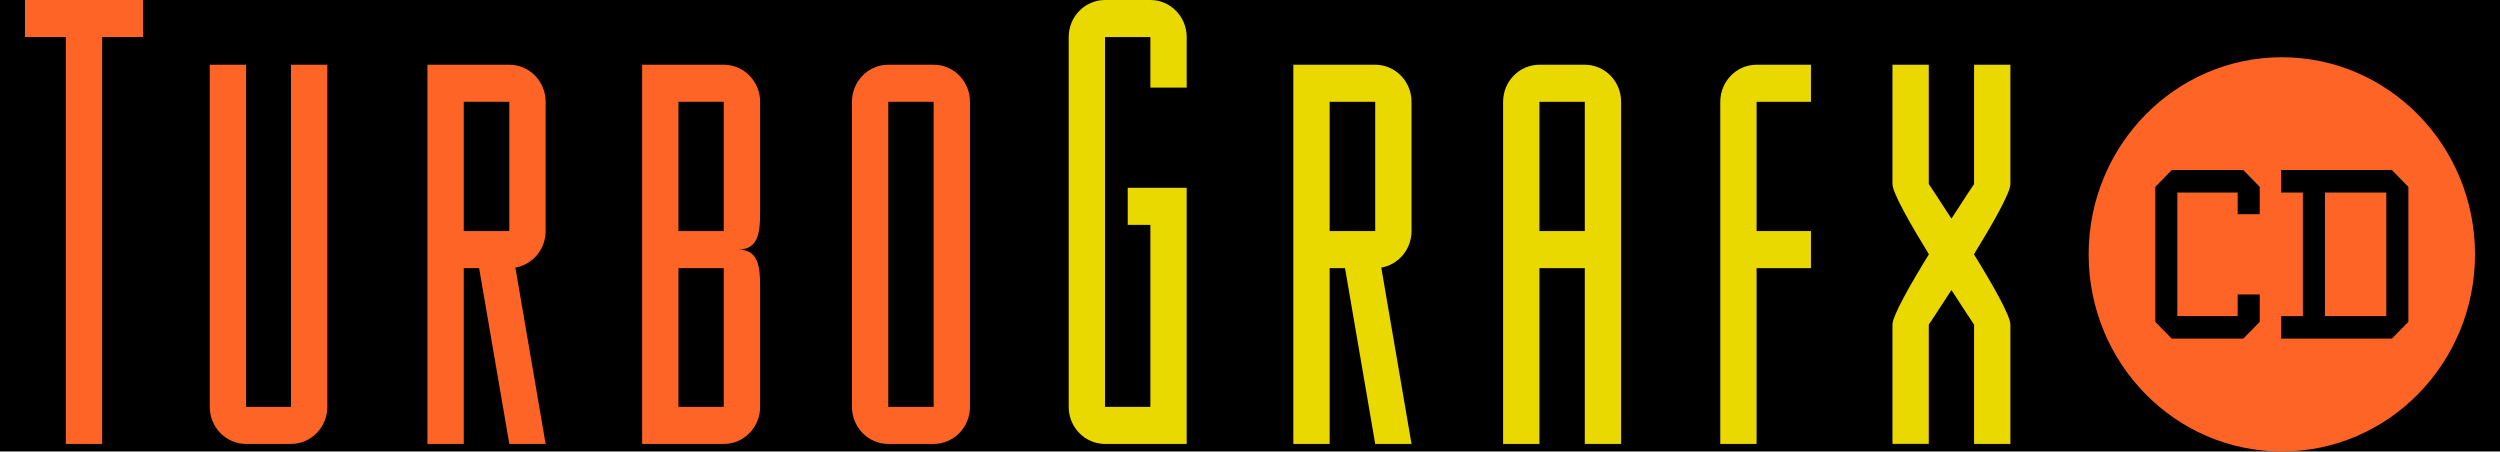
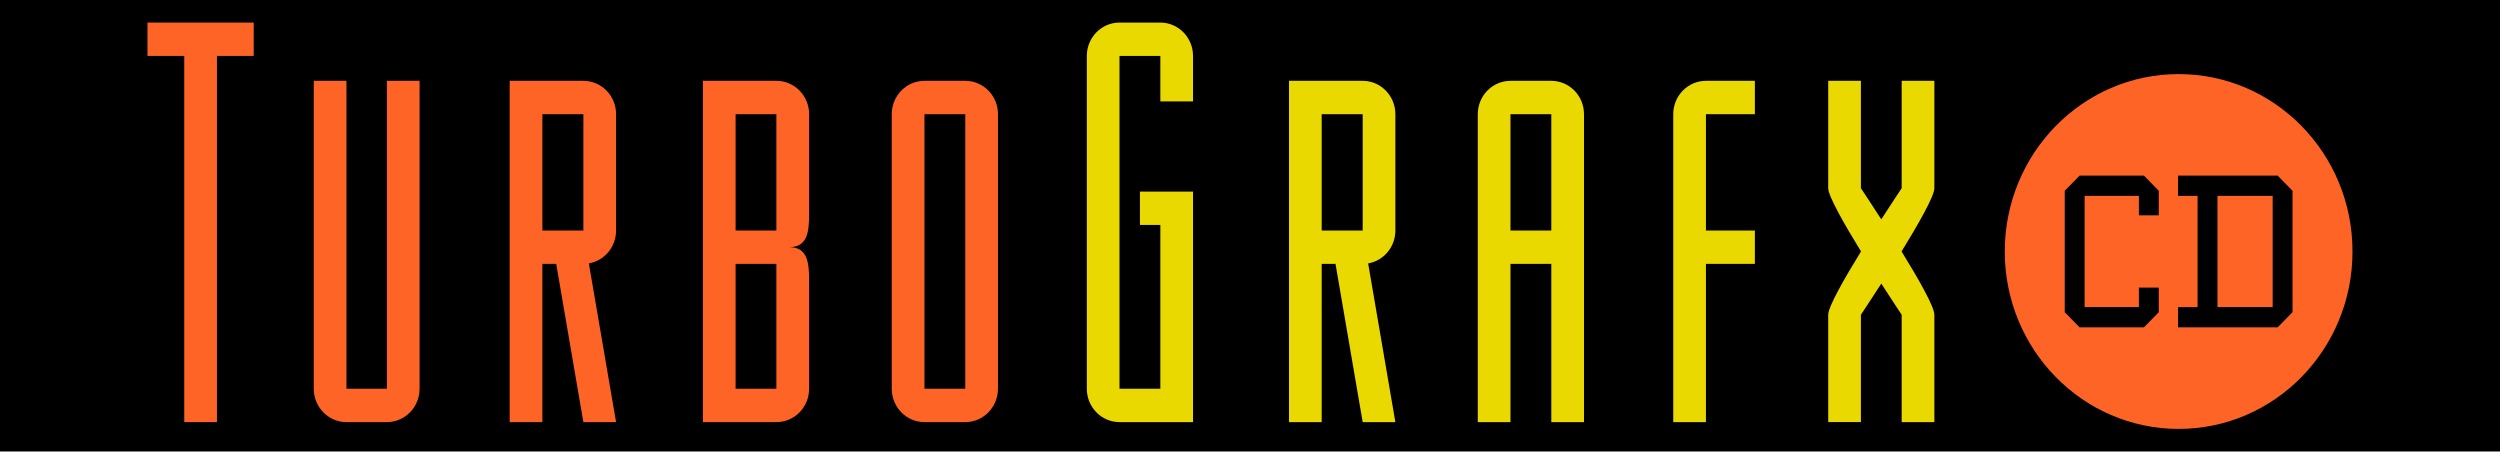
<svg xmlns="http://www.w3.org/2000/svg" enable-background="new 0 0 3839 693.3" viewBox="0 0 3839 693.3">
  <path d="m0 0h3839v693.3h-3839z" stroke-linecap="round" stroke-linejoin="round" stroke-miterlimit="0" stroke-width="2.723" />
-   <g transform="matrix(.98 0 0 1 38.38997 0)">
+   <g transform="matrix(.882 0 0 .9 226.501 34.66499)">
    <g fill="#ead900">
      <path d="m2115.7 99.4h-128.3v35.1 21.8 198.5 56.9 270h56.9v-270h24.1l47.3 270h56.9l-47.4-270.8c26.9-4.5 47.4-27.9 47.4-56.1v-198.5c0-31.4-25.5-56.9-56.9-56.9zm0 255.4h-71.4v-198.5h71.4z" />
      <path d="m2444.1 99.4h-71.1c-31.4 0-56.9 25.5-56.9 56.9v198.5 56.9 270h56.9v-270h71.1v270h56.9v-270-56.9-198.5c0-31.4-25.5-56.9-56.9-56.9zm0 255.4h-71.1v-198.5h71.1z" />
      <path d="m1763.4 0h-71.1c-31.4 0-56.9 25.5-56.9 56.9v567.9c0 31.4 25.5 56.9 56.9 56.9h71.1 56.9v-336.4-56.9h-92.4v56.9h35.5v279.5h-71.1v-567.9h71.1v77.6h56.9v-77.6c0-31.4-25.5-56.9-56.9-56.9z" />
      <path d="m2713.3 99.4c-31.4 0-56.9 25.5-56.9 56.9v198.5 56.9 270h56.9v-270h85.2v-56.9h-85.2v-198.5h85.2v-56.9h-14.2z" />
      <path d="m3053.9 390.5c29.5-47 57.1-94.5 57.1-107.9v-183.2h-56.9v183.2s-15.4 22.5-35.5 53.1c-20.1-30.6-35.5-53.1-35.5-53.1v-183.2h-56.9v183.2c0 13.3 27.6 60.8 57.1 107.9-29.6 47.1-57.1 94.6-57.1 107.9v183.2h56.9v-183.1s15.4-22.5 35.5-53.1c20.1 30.6 35.5 53.1 35.5 53.1v183.2h56.9v-183.2c.1-13.4-27.5-60.9-57.1-108z" />
    </g>
    <g fill="#ff6427">
      <path d="m184.9 0h-184.9v56.9h64v624.8h56.9v-624.8h64z" />
      <path d="m416.8 624.8h-70.4v-525.4h-56.9v525.4c0 31.4 25.5 56.9 56.9 56.9h70.4c31.4 0 56.9-25.5 56.9-56.9v-525.4h-56.9z" />
      <path d="m758.9 99.4h-128.3v35.1 21.8 198.5 56.9 270h56.9v-270h24.1l47.3 270h56.9l-47.4-270.8c26.9-4.5 47.4-27.9 47.4-56.1v-198.5c0-31.4-25.5-56.9-56.9-56.9zm0 255.4h-71.4v-198.5h71.4z" />
      <path d="m1423.8 99.4h-71.1c-31.4 0-56.9 25.5-56.9 56.9v468.5c0 31.4 25.5 56.9 56.9 56.9h71.1c31.4 0 56.9-25.5 56.9-56.9v-468.5c.1-31.4-25.4-56.9-56.9-56.9zm0 525.4h-71.1v-468.5h71.1z" />
      <circle cx="3536.3" cy="390.6" r="302.7" />
    </g>
    <path d="m3734.6 494.2v-207.2l-25.9-25.9h-173.5v34.6h34.1v189.8h-34.1v34.5h173.5zm-34.6-8.8h-96.1v-189.7h96.1z" />
    <path d="m3501.7 494.2v-42h-34.6v33.2h-94.5v-189.7h94.5v33.2h34.6v-41.9l-25.8-25.9h-112.1l-25.8 25.9v207.2l25.8 25.8h112.1z" />
    <path d="m1151.9 326.3v-170c0-31.4-25.5-56.9-56.9-56.9h-128v45.7 11.2 198.5 56.9 213.1 56.9h56.9 71.1c31.4 0 56.9-25.5 56.9-56.9v-184.7c0-31.4-3.1-56.9-34.5-56.9 31.4 0 34.5-25.5 34.5-56.9zm-128-170h71v198.5h-71zm0 468.5v-213.1h71v213.1z" fill="#ff6427" />
  </g>
</svg>
